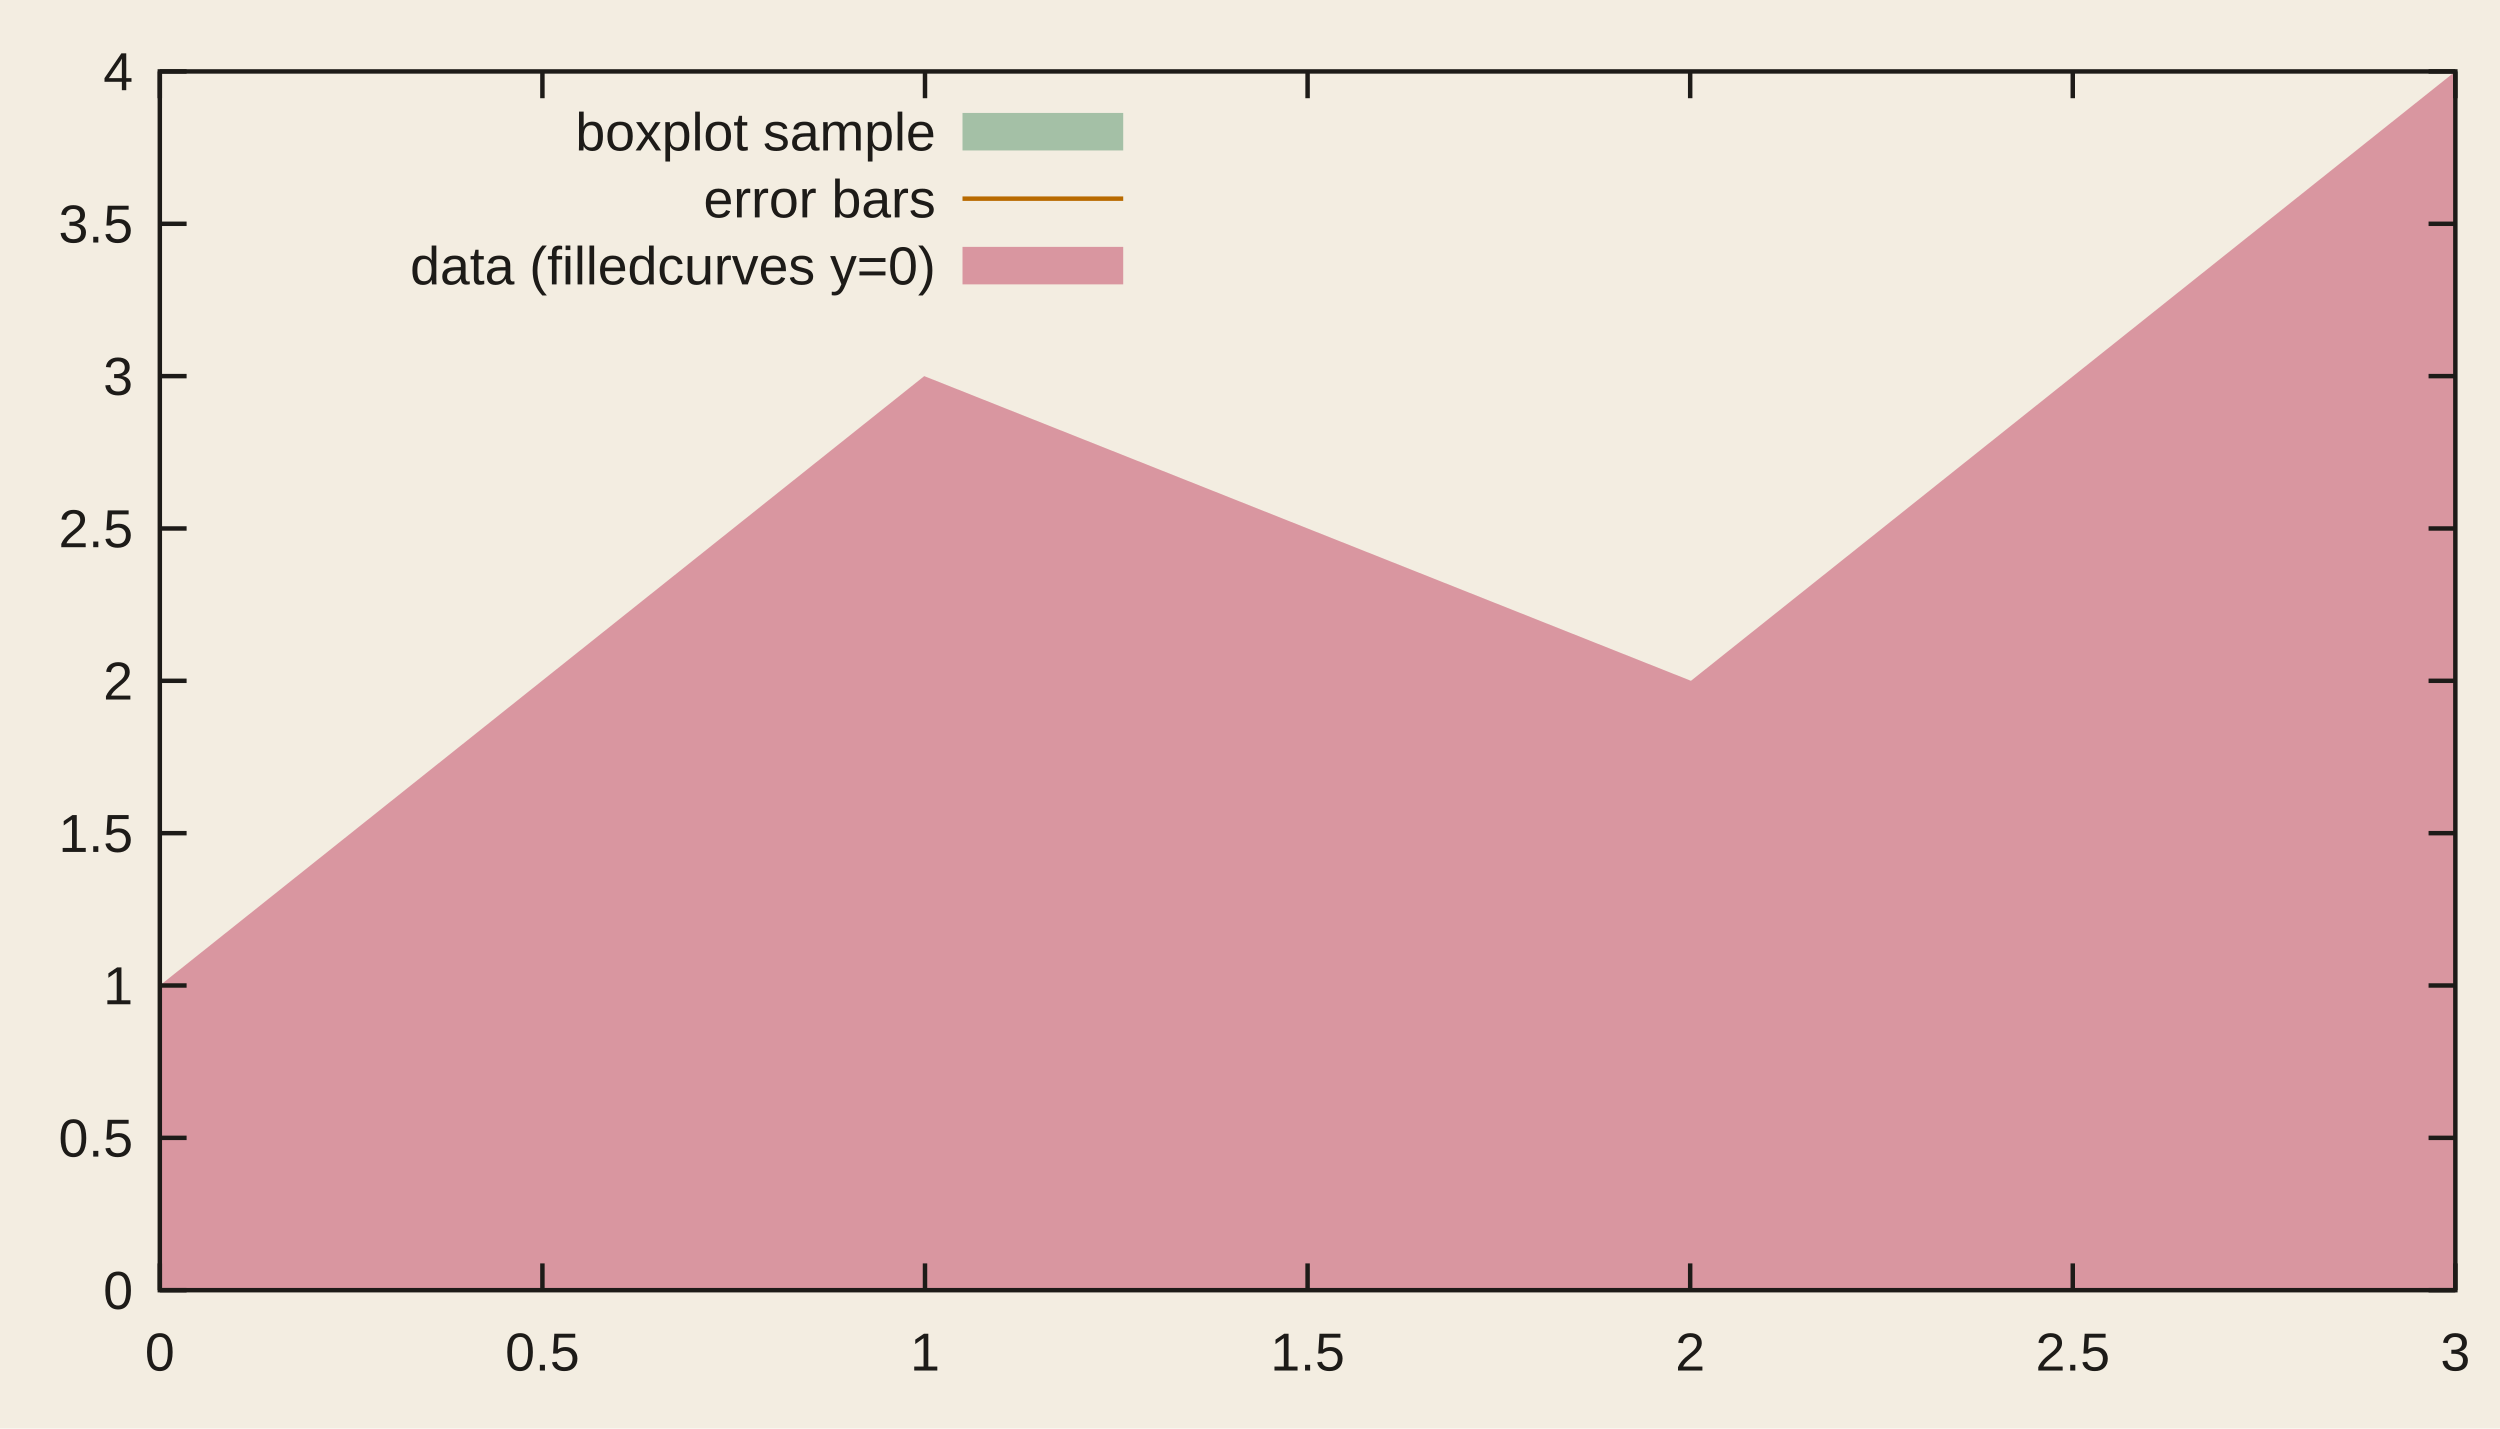
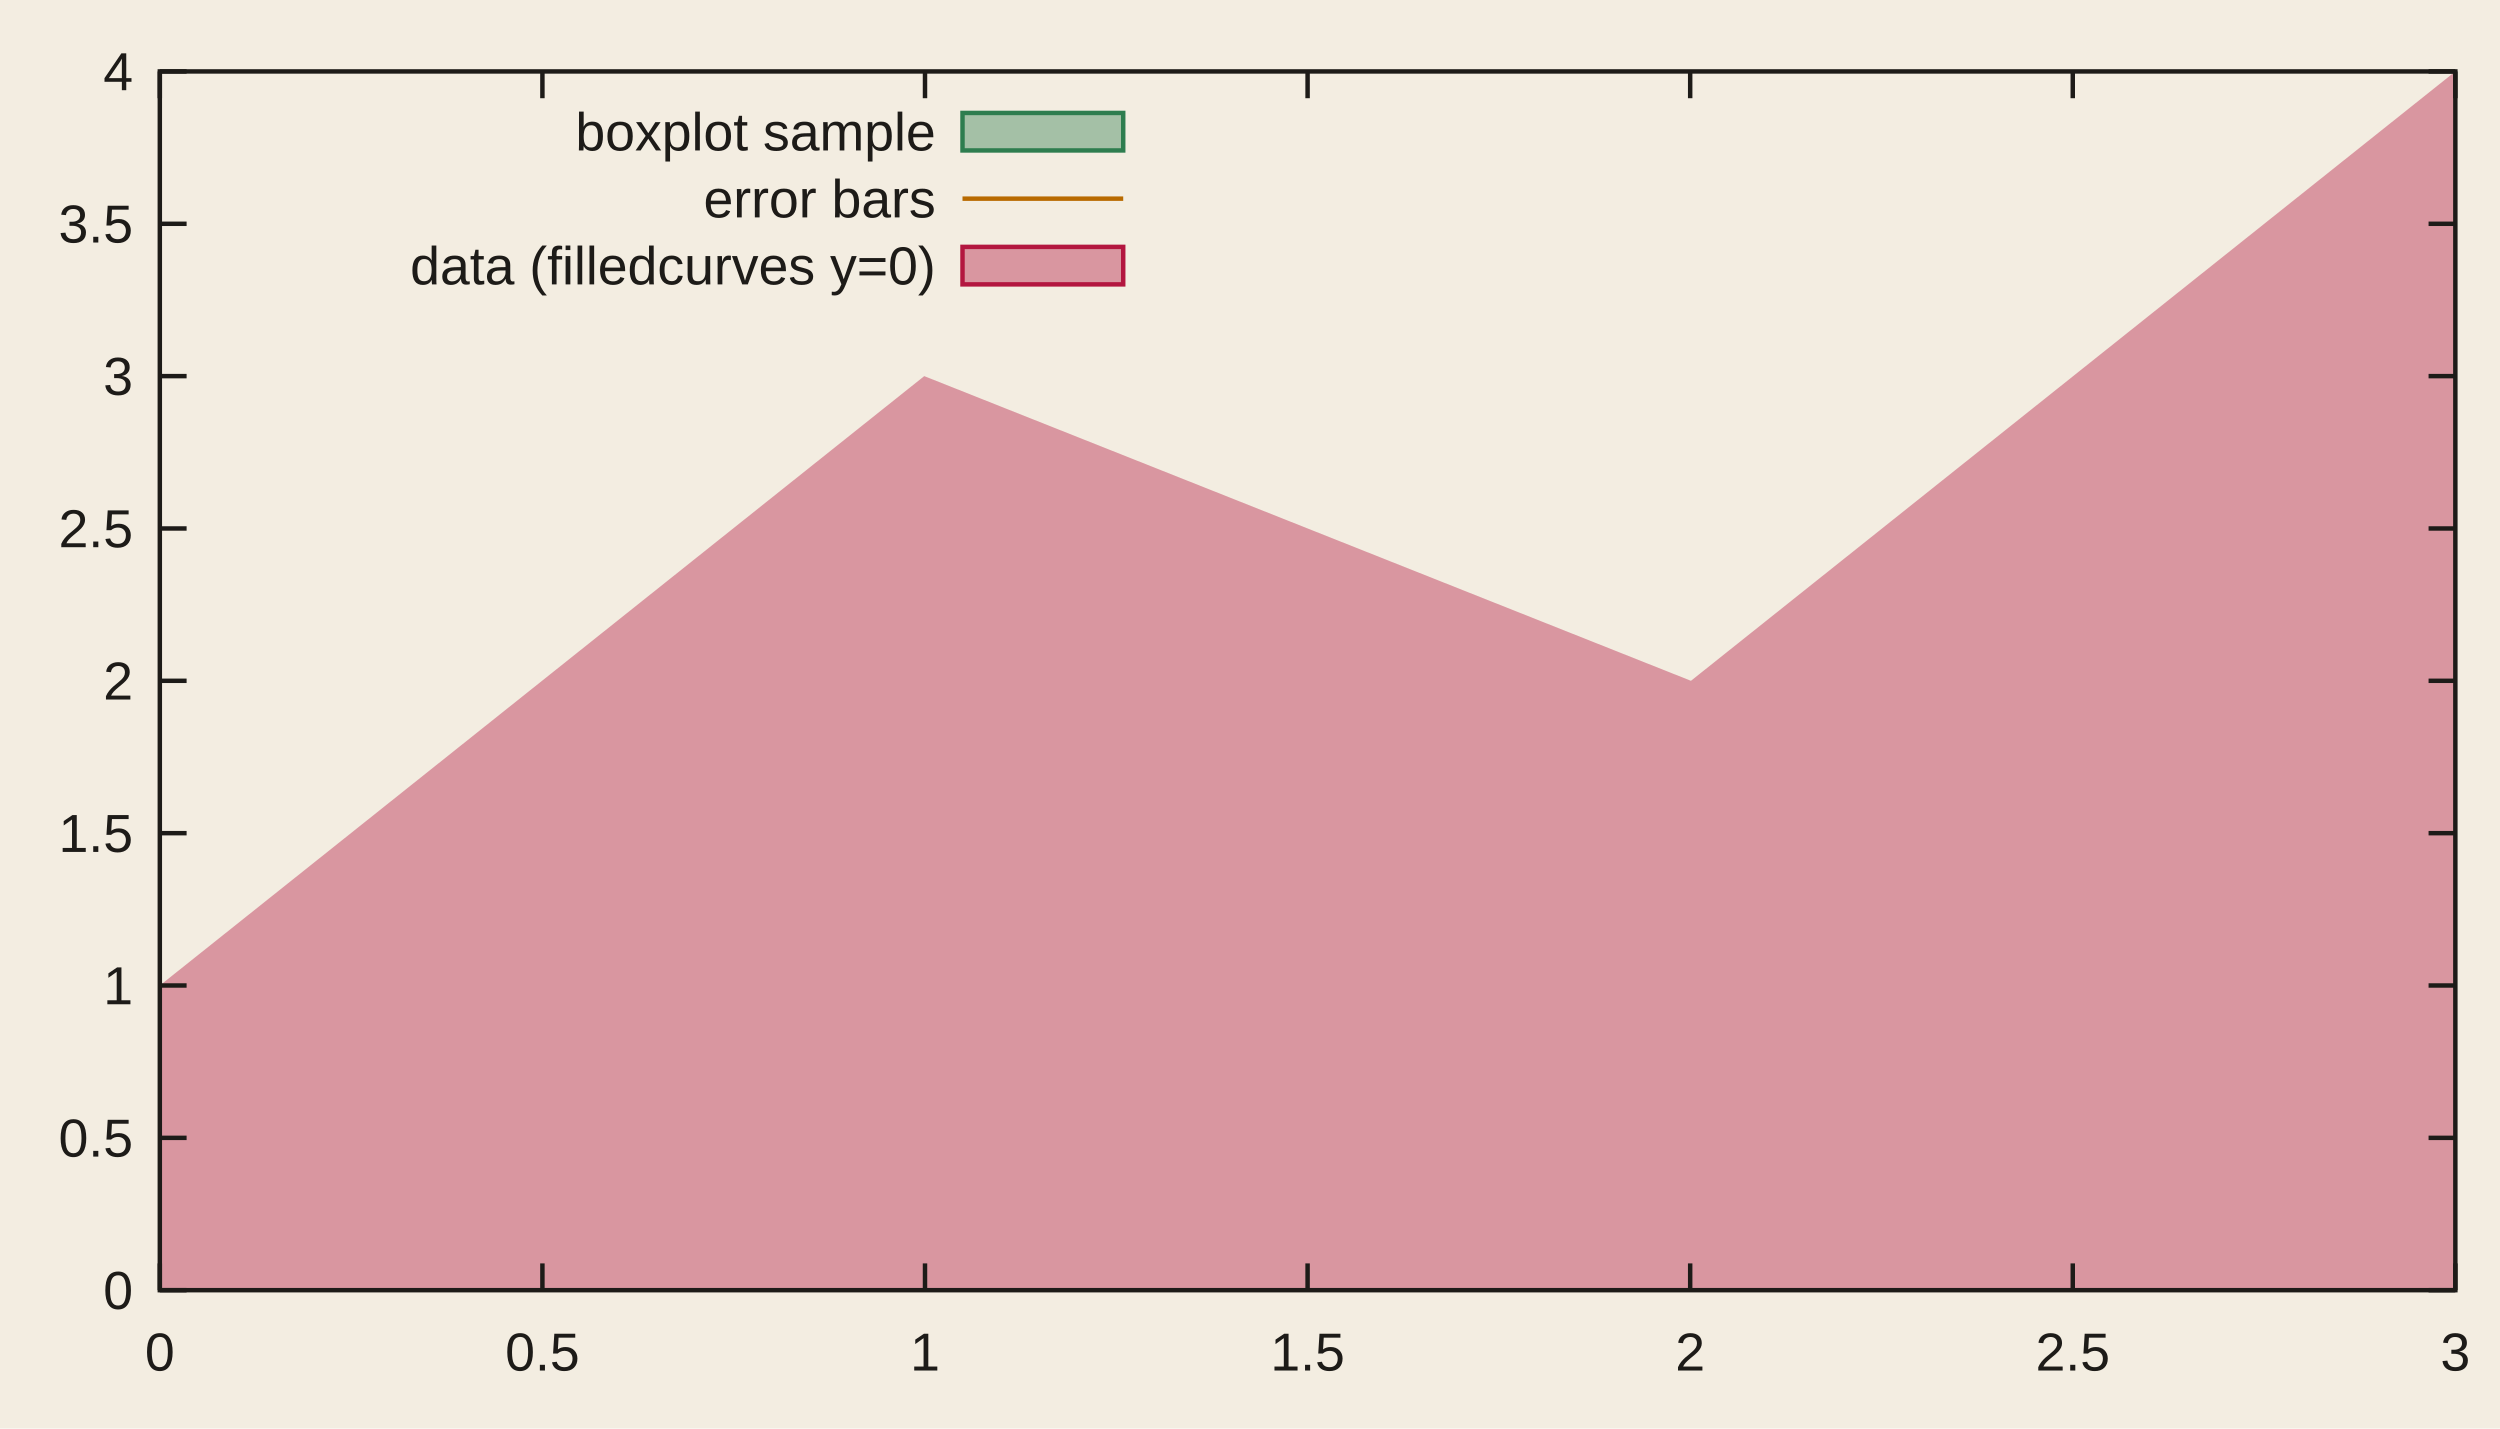
<svg xmlns="http://www.w3.org/2000/svg" width="560" height="320" viewBox="0 0 560 320" font-family="Arial,Helvetica,sans-serif" font-size="12" fill="#1d1b18" data-theme="washi" data-frame="#1d1b18" data-grid-color="#a69a85">
  <rect x="0" y="0" width="560" height="320" fill="#f3ede1" stroke="none" stroke-width="0" />
  <g class="fs-axes" data-area="35.8 550 16 289" data-x="0 3e0" data-y="0 4e0" data-log="0 0" data-grid="0" data-font-size="12" data-xformat="%h" data-yformat="%h">
    <g class="fs-grid" display="none">
      <polyline fill="none" stroke="#a69a85" stroke-width="0.5" stroke-dasharray="2,3" points="35.8,289 35.8,16" />
      <polyline fill="none" stroke="#a69a85" stroke-width="0.5" stroke-dasharray="2,3" points="121.5,289 121.5,16" />
      <polyline fill="none" stroke="#a69a85" stroke-width="0.5" stroke-dasharray="2,3" points="207.2,289 207.2,16" />
      <polyline fill="none" stroke="#a69a85" stroke-width="0.5" stroke-dasharray="2,3" points="292.9,289 292.9,16" />
      <polyline fill="none" stroke="#a69a85" stroke-width="0.5" stroke-dasharray="2,3" points="378.6,289 378.6,16" />
      <polyline fill="none" stroke="#a69a85" stroke-width="0.5" stroke-dasharray="2,3" points="464.3,289 464.3,16" />
      <polyline fill="none" stroke="#a69a85" stroke-width="0.5" stroke-dasharray="2,3" points="550,289 550,16" />
      <polyline fill="none" stroke="#a69a85" stroke-width="0.5" stroke-dasharray="2,3" points="35.8,289 550,289" />
      <polyline fill="none" stroke="#a69a85" stroke-width="0.5" stroke-dasharray="2,3" points="35.8,254.88 550,254.88" />
      <polyline fill="none" stroke="#a69a85" stroke-width="0.5" stroke-dasharray="2,3" points="35.8,220.75 550,220.75" />
      <polyline fill="none" stroke="#a69a85" stroke-width="0.5" stroke-dasharray="2,3" points="35.8,186.63 550,186.63" />
      <polyline fill="none" stroke="#a69a85" stroke-width="0.5" stroke-dasharray="2,3" points="35.8,152.5 550,152.5" />
      <polyline fill="none" stroke="#a69a85" stroke-width="0.5" stroke-dasharray="2,3" points="35.8,118.38 550,118.38" />
      <polyline fill="none" stroke="#a69a85" stroke-width="0.5" stroke-dasharray="2,3" points="35.8,84.25 550,84.25" />
      <polyline fill="none" stroke="#a69a85" stroke-width="0.5" stroke-dasharray="2,3" points="35.8,50.13 550,50.13" />
      <polyline fill="none" stroke="#a69a85" stroke-width="0.5" stroke-dasharray="2,3" points="35.8,16 550,16" />
    </g>
    <svg class="fs-plot" x="35.8" y="16" width="514.2" height="273" viewBox="0 0 1 1" preserveAspectRatio="none" overflow="hidden">
      <g class="fs-series" data-series="1">
</g>
      <g class="fs-series" data-series="2">
</g>
      <g class="fs-series" data-series="3">
        <path fill="#b3163f" fill-opacity="0.4" stroke="none" vector-effect="non-scaling-stroke" d="M0,0.75 0.333,0.25 0.667,0.5 1,0 1,1 0.667,1 0.333,1 0,1Z" />
      </g>
    </svg>
    <rect x="35.8" y="16" width="514.2" height="273" fill="none" stroke="#1d1b18" stroke-width="1" />
    <g class="fs-xticks">
      <polyline fill="none" stroke="#1d1b18" stroke-width="1" points="35.8,289 35.8,283" />
      <polyline fill="none" stroke="#1d1b18" stroke-width="1" points="35.8,16 35.8,22" />
      <text x="35.8" y="307" text-anchor="middle">0</text>
      <polyline fill="none" stroke="#1d1b18" stroke-width="1" points="121.5,289 121.5,283" />
      <polyline fill="none" stroke="#1d1b18" stroke-width="1" points="121.5,16 121.5,22" />
      <text x="121.5" y="307" text-anchor="middle">0.5</text>
      <polyline fill="none" stroke="#1d1b18" stroke-width="1" points="207.2,289 207.2,283" />
      <polyline fill="none" stroke="#1d1b18" stroke-width="1" points="207.2,16 207.2,22" />
      <text x="207.2" y="307" text-anchor="middle">1</text>
      <polyline fill="none" stroke="#1d1b18" stroke-width="1" points="292.9,289 292.9,283" />
      <polyline fill="none" stroke="#1d1b18" stroke-width="1" points="292.9,16 292.9,22" />
      <text x="292.9" y="307" text-anchor="middle">1.5</text>
      <polyline fill="none" stroke="#1d1b18" stroke-width="1" points="378.6,289 378.6,283" />
      <polyline fill="none" stroke="#1d1b18" stroke-width="1" points="378.6,16 378.6,22" />
      <text x="378.6" y="307" text-anchor="middle">2</text>
      <polyline fill="none" stroke="#1d1b18" stroke-width="1" points="464.3,289 464.3,283" />
      <polyline fill="none" stroke="#1d1b18" stroke-width="1" points="464.3,16 464.3,22" />
      <text x="464.3" y="307" text-anchor="middle">2.5</text>
      <polyline fill="none" stroke="#1d1b18" stroke-width="1" points="550,289 550,283" />
      <polyline fill="none" stroke="#1d1b18" stroke-width="1" points="550,16 550,22" />
      <text x="550" y="307" text-anchor="middle">3</text>
    </g>
    <g class="fs-yticks">
      <polyline fill="none" stroke="#1d1b18" stroke-width="1" points="35.8,289 41.8,289" />
      <polyline fill="none" stroke="#1d1b18" stroke-width="1" points="550,289 544,289" />
      <text x="29.8" y="293.2" text-anchor="end">0</text>
      <polyline fill="none" stroke="#1d1b18" stroke-width="1" points="35.8,254.88 41.8,254.88" />
      <polyline fill="none" stroke="#1d1b18" stroke-width="1" points="550,254.88 544,254.88" />
      <text x="29.8" y="259.08" text-anchor="end">0.5</text>
      <polyline fill="none" stroke="#1d1b18" stroke-width="1" points="35.8,220.75 41.8,220.75" />
      <polyline fill="none" stroke="#1d1b18" stroke-width="1" points="550,220.75 544,220.75" />
      <text x="29.8" y="224.95" text-anchor="end">1</text>
      <polyline fill="none" stroke="#1d1b18" stroke-width="1" points="35.8,186.63 41.8,186.63" />
      <polyline fill="none" stroke="#1d1b18" stroke-width="1" points="550,186.63 544,186.63" />
      <text x="29.8" y="190.83" text-anchor="end">1.5</text>
      <polyline fill="none" stroke="#1d1b18" stroke-width="1" points="35.8,152.5 41.8,152.5" />
      <polyline fill="none" stroke="#1d1b18" stroke-width="1" points="550,152.5 544,152.5" />
      <text x="29.8" y="156.7" text-anchor="end">2</text>
      <polyline fill="none" stroke="#1d1b18" stroke-width="1" points="35.8,118.38 41.8,118.38" />
      <polyline fill="none" stroke="#1d1b18" stroke-width="1" points="550,118.38 544,118.38" />
      <text x="29.8" y="122.58" text-anchor="end">2.5</text>
      <polyline fill="none" stroke="#1d1b18" stroke-width="1" points="35.8,84.25 41.8,84.25" />
      <polyline fill="none" stroke="#1d1b18" stroke-width="1" points="550,84.25 544,84.25" />
      <text x="29.8" y="88.45" text-anchor="end">3</text>
      <polyline fill="none" stroke="#1d1b18" stroke-width="1" points="35.8,50.13 41.8,50.13" />
      <polyline fill="none" stroke="#1d1b18" stroke-width="1" points="550,50.13 544,50.13" />
      <text x="29.8" y="54.33" text-anchor="end">3.5</text>
      <polyline fill="none" stroke="#1d1b18" stroke-width="1" points="35.8,16 41.8,16" />
      <polyline fill="none" stroke="#1d1b18" stroke-width="1" points="550,16 544,16" />
      <text x="29.8" y="20.2" text-anchor="end">4</text>
    </g>
    <g class="fs-key-entry" data-series="1">
-       <path fill="#2e7d4f" fill-opacity="0.4" stroke="none" d="M215.6,33.7 251.6,33.7 251.6,25.3 215.6,25.3Z" />
+       <path fill="#2e7d4f" fill-opacity="0.4" stroke="#2e7d4f" stroke-width="1" stroke-linejoin="miter" d="M215.6,33.7 251.6,33.7 251.6,25.3 215.6,25.3Z" />
      <text x="209.6" y="33.7" text-anchor="end">boxplot sample</text>
    </g>
    <g class="fs-key-entry" data-series="2">
      <polyline fill="none" stroke="#b86a00" stroke-width="1" points="215.6,44.5 251.6,44.5" />
      <text x="209.6" y="48.7" text-anchor="end">error bars</text>
    </g>
    <g class="fs-key-entry" data-series="3">
-       <path fill="#b3163f" fill-opacity="0.4" stroke="none" d="M215.6,63.7 251.6,63.7 251.6,55.3 215.6,55.3Z" />
+       <path fill="#b3163f" fill-opacity="0.4" stroke="#b3163f" stroke-width="1" stroke-linejoin="miter" d="M215.6,63.7 251.6,63.7 251.6,55.3 215.6,55.3Z" />
      <text x="209.6" y="63.7" text-anchor="end">data (filledcurves y=0)</text>
    </g>
  </g>
</svg>
